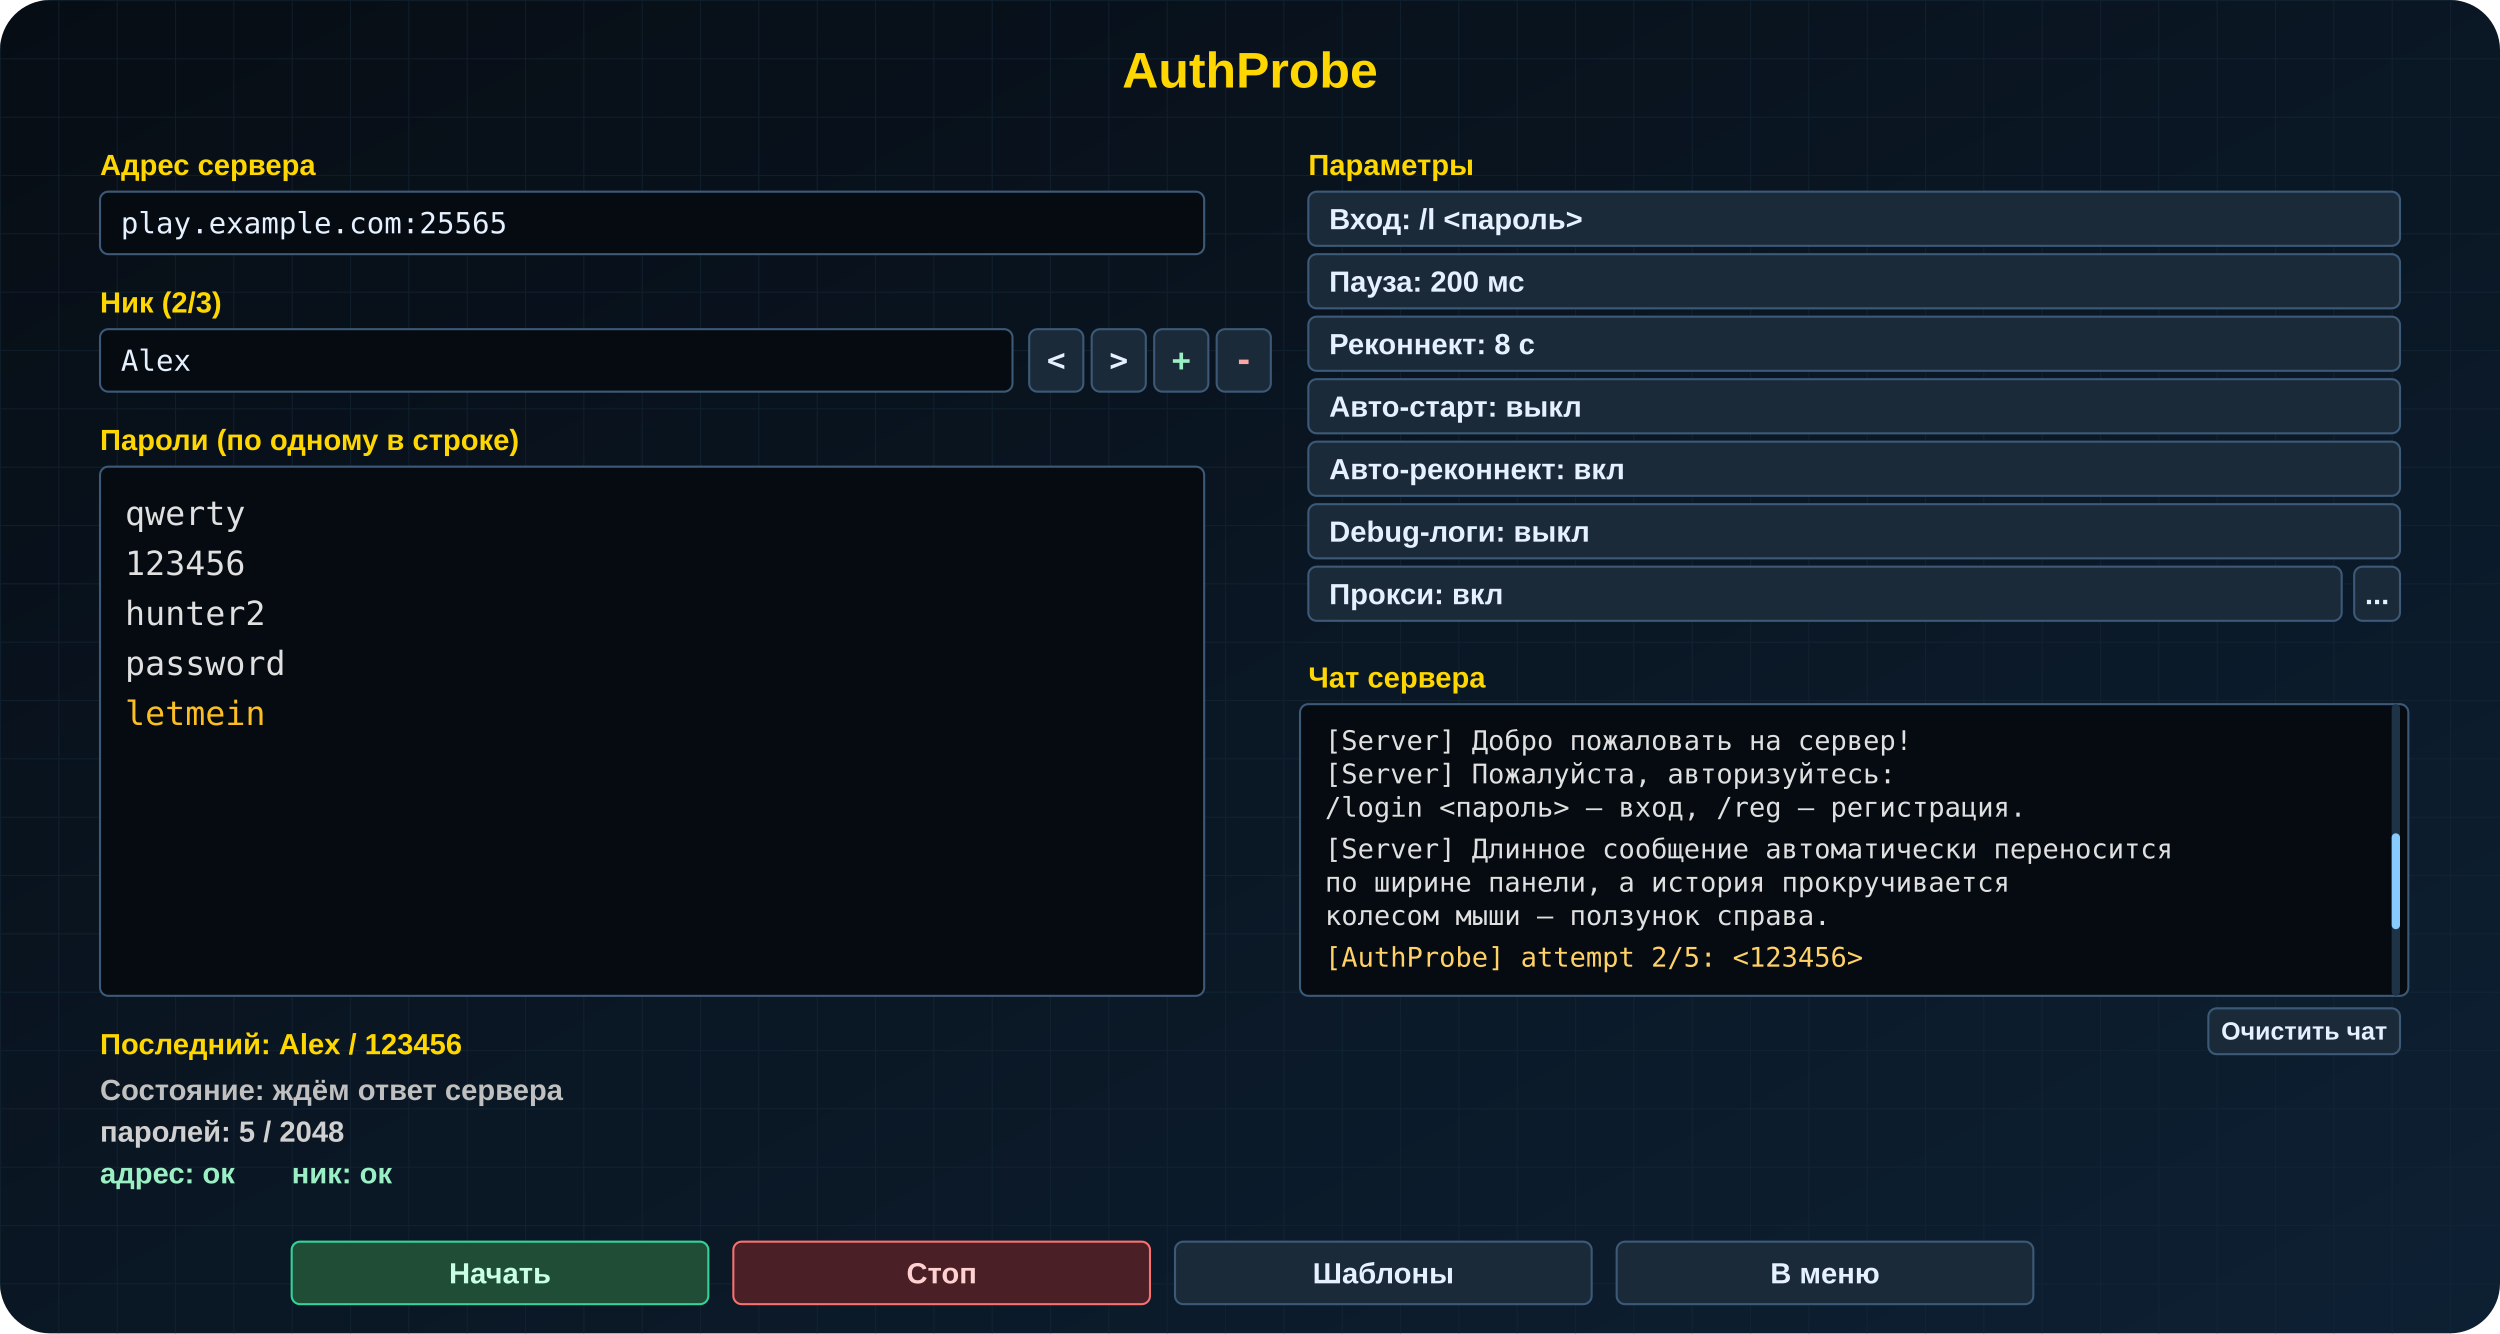
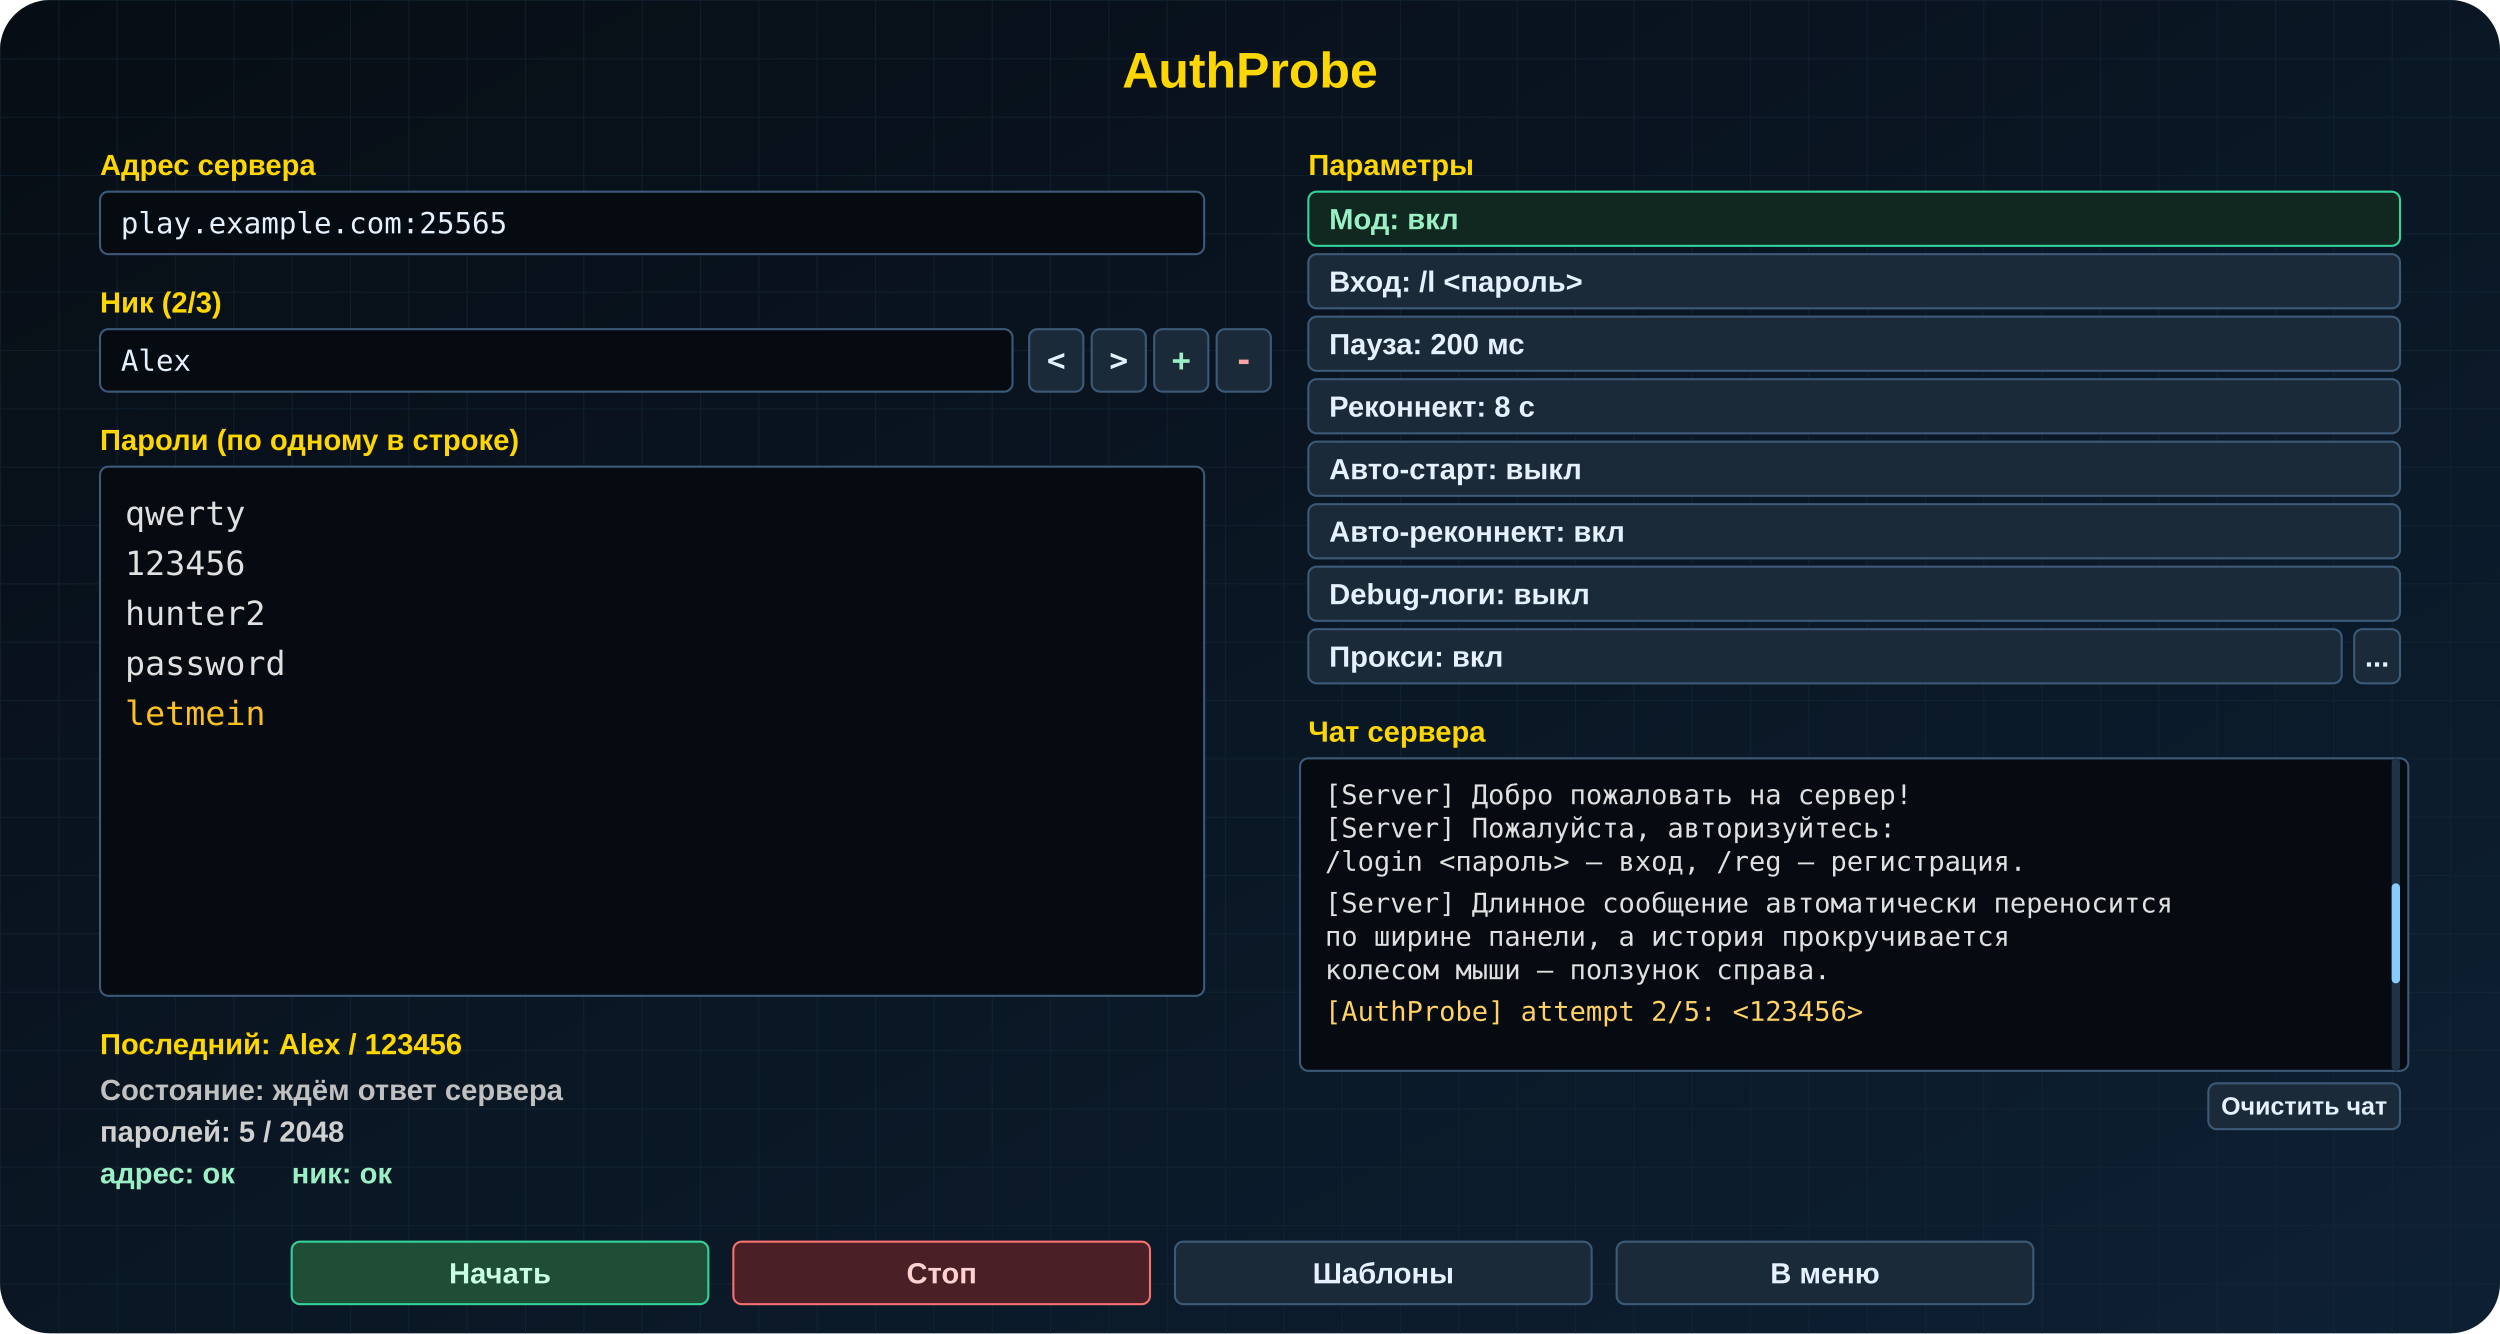
- <svg xmlns="http://www.w3.org/2000/svg" width="1200" height="640" viewBox="0 0 1200 640" role="img" aria-label="Схема интерфейса AuthProbe: профиль ника и пароли слева, параметры и чат сервера справа">
+ <svg xmlns="http://www.w3.org/2000/svg" width="1200" height="640" viewBox="0 0 1200 640" role="img" aria-label="Схема интерфейса AuthProbe с кнопкой Мод: вкл/выкл">
  <defs>
    <linearGradient id="bg" x1="0" y1="0" x2="1" y2="1">
      <stop offset="0" stop-color="#070d14" />
      <stop offset="1" stop-color="#0d2033" />
    </linearGradient>
    <pattern id="grid" width="28" height="28" patternUnits="userSpaceOnUse">
      <path d="M 28 0 L 0 0 0 28" fill="none" stroke="#142838" stroke-width="1" opacity="0.55" />
    </pattern>
  </defs>
  <rect width="1200" height="640" rx="24" fill="url(#bg)" />
  <rect width="1200" height="640" rx="24" fill="url(#grid)" />
  <text x="600" y="42" text-anchor="middle" font-family="Segoe UI, Arial, sans-serif" font-size="24" font-weight="700" fill="#ffd700">AuthProbe</text>
  <g font-family="Segoe UI, Arial, sans-serif" font-size="14" font-weight="600">
    <text x="48" y="84" fill="#ffd700">Адрес сервера</text>
    <rect x="48" y="92" width="530" height="30" rx="4" fill="#050b11" stroke="#3c5a78" />
    <text x="58" y="112" font-family="Consolas, monospace" font-weight="400" fill="#e6f1ff">play.example.com:25565</text>
    <text x="48" y="150" fill="#ffd700">Ник (2/3)</text>
    <rect x="48" y="158" width="438" height="30" rx="4" fill="#050b11" stroke="#3c5a78" />
    <text x="58" y="178" font-family="Consolas, monospace" font-weight="400" fill="#e6f1ff">Alex</text>
    <g font-family="Consolas, monospace" font-size="15">
      <rect x="494" y="158" width="26" height="30" rx="4" fill="#1b2a38" stroke="#3c5a78" />
      <text x="507" y="178" text-anchor="middle" fill="#e6f1ff">&lt;</text>
      <rect x="524" y="158" width="26" height="30" rx="4" fill="#1b2a38" stroke="#3c5a78" />
      <text x="537" y="178" text-anchor="middle" fill="#e6f1ff">&gt;</text>
      <rect x="554" y="158" width="26" height="30" rx="4" fill="#1b2a38" stroke="#3c5a78" />
      <text x="567" y="178" text-anchor="middle" fill="#9af0c4">+</text>
      <rect x="584" y="158" width="26" height="30" rx="4" fill="#1b2a38" stroke="#3c5a78" />
      <text x="597" y="178" text-anchor="middle" fill="#fca5a5">-</text>
    </g>
    <text x="48" y="216" fill="#ffd700">Пароли (по одному в строке)</text>
    <rect x="48" y="224" width="530" height="254" rx="4" fill="#050b11" stroke="#3c5a78" />
    <g font-family="Consolas, monospace" font-size="16" font-weight="400" fill="#e0e0e0">
      <text x="60" y="252">qwerty</text>
      <text x="60" y="276">123456</text>
      <text x="60" y="300">hunter2</text>
      <text x="60" y="324">password</text>
      <text x="60" y="348" fill="#fbbf24">letmein</text>
    </g>
    <text x="48" y="506" fill="#ffd700">Последний: Alex / 123456</text>
    <text x="48" y="528" fill="#c0c0c0">Состояние: ждём ответ сервера</text>
    <text x="48" y="548" fill="#d0d0d0">паролей: 5 / 2048</text>
    <text x="48" y="568" fill="#9af0c4">адрес: ок</text>
    <text x="140" y="568" fill="#9af0c4">ник: ок</text>
    <text x="628" y="84" fill="#ffd700">Параметры</text>
    <g font-family="Segoe UI, Arial, sans-serif" font-size="14" font-weight="600">
-       <rect x="628" y="92" width="524" height="26" rx="4" fill="#1b2a38" stroke="#3c5a78" />
-       <text x="638" y="110" fill="#e6f1ff">Вход: /l &lt;пароль&gt;</text>
+       <rect x="628" y="92" width="524" height="26" rx="4" fill="#10281f" stroke="#34d399" />
+       <text x="638" y="110" fill="#9af0c4">Мод: вкл</text>
      <rect x="628" y="122" width="524" height="26" rx="4" fill="#1b2a38" stroke="#3c5a78" />
-       <text x="638" y="140" fill="#e6f1ff">Пауза: 200 мс</text>
+       <text x="638" y="140" fill="#e6f1ff">Вход: /l &lt;пароль&gt;</text>
      <rect x="628" y="152" width="524" height="26" rx="4" fill="#1b2a38" stroke="#3c5a78" />
-       <text x="638" y="170" fill="#e6f1ff">Реконнект: 8 с</text>
+       <text x="638" y="170" fill="#e6f1ff">Пауза: 200 мс</text>
      <rect x="628" y="182" width="524" height="26" rx="4" fill="#1b2a38" stroke="#3c5a78" />
-       <text x="638" y="200" fill="#e6f1ff">Авто-старт: выкл</text>
+       <text x="638" y="200" fill="#e6f1ff">Реконнект: 8 с</text>
      <rect x="628" y="212" width="524" height="26" rx="4" fill="#1b2a38" stroke="#3c5a78" />
-       <text x="638" y="230" fill="#e6f1ff">Авто-реконнект: вкл</text>
+       <text x="638" y="230" fill="#e6f1ff">Авто-старт: выкл</text>
      <rect x="628" y="242" width="524" height="26" rx="4" fill="#1b2a38" stroke="#3c5a78" />
-       <text x="638" y="260" fill="#e6f1ff">Debug-логи: выкл</text>
-       <rect x="628" y="272" width="496" height="26" rx="4" fill="#1b2a38" stroke="#3c5a78" />
-       <text x="638" y="290" fill="#e6f1ff">Прокси: вкл</text>
-       <rect x="1130" y="272" width="22" height="26" rx="4" fill="#1b2a38" stroke="#3c5a78" />
-       <text x="1141" y="290" text-anchor="middle" fill="#e6f1ff">...</text>
+       <text x="638" y="260" fill="#e6f1ff">Авто-реконнект: вкл</text>
+       <rect x="628" y="272" width="524" height="26" rx="4" fill="#1b2a38" stroke="#3c5a78" />
+       <text x="638" y="290" fill="#e6f1ff">Debug-логи: выкл</text>
+       <rect x="628" y="302" width="496" height="26" rx="4" fill="#1b2a38" stroke="#3c5a78" />
+       <text x="638" y="320" fill="#e6f1ff">Прокси: вкл</text>
+       <rect x="1130" y="302" width="22" height="26" rx="4" fill="#1b2a38" stroke="#3c5a78" />
+       <text x="1141" y="320" text-anchor="middle" fill="#e6f1ff">...</text>
    </g>
-     <text x="628" y="330" fill="#ffd700">Чат сервера</text>
-     <rect x="624" y="338" width="532" height="140" rx="4" fill="#050b11" stroke="#3c5a78" />
+     <text x="628" y="356" fill="#ffd700">Чат сервера</text>
+     <rect x="624" y="364" width="532" height="150" rx="4" fill="#050b11" stroke="#3c5a78" />
    <g font-family="Consolas, monospace" font-size="13" font-weight="400">
-       <text x="636" y="360" fill="#e0e0e0">[Server] Добро пожаловать на сервер!</text>
-       <text x="636" y="376" fill="#e0e0e0">[Server] Пожалуйста, авторизуйтесь:</text>
-       <text x="636" y="392" fill="#e0e0e0">/login &lt;пароль&gt; — вход, /reg — регистрация.</text>
-       <text x="636" y="412" fill="#e0e0e0">[Server] Длинное сообщение автоматически переносится</text>
-       <text x="636" y="428" fill="#e0e0e0">по ширине панели, а история прокручивается</text>
-       <text x="636" y="444" fill="#e0e0e0">колесом мыши — ползунок справа.</text>
-       <text x="636" y="464" fill="#ffd166">[AuthProbe] attempt 2/5: &lt;123456&gt;</text>
+       <text x="636" y="386" fill="#e0e0e0">[Server] Добро пожаловать на сервер!</text>
+       <text x="636" y="402" fill="#e0e0e0">[Server] Пожалуйста, авторизуйтесь:</text>
+       <text x="636" y="418" fill="#e0e0e0">/login &lt;пароль&gt; — вход, /reg — регистрация.</text>
+       <text x="636" y="438" fill="#e0e0e0">[Server] Длинное сообщение автоматически переносится</text>
+       <text x="636" y="454" fill="#e0e0e0">по ширине панели, а история прокручивается</text>
+       <text x="636" y="470" fill="#e0e0e0">колесом мыши — ползунок справа.</text>
+       <text x="636" y="490" fill="#ffd166">[AuthProbe] attempt 2/5: &lt;123456&gt;</text>
    </g>
-     <rect x="1148" y="338" width="4" height="140" rx="2" fill="#1f3346" />
-     <rect x="1148" y="400" width="4" height="46" rx="2" fill="#88ccff" />
-     <rect x="1060" y="484" width="92" height="22" rx="4" fill="#1b2a38" stroke="#3c5a78" />
-     <text x="1106" y="499" text-anchor="middle" font-size="12" fill="#e6f1ff">Очистить чат</text>
+     <rect x="1148" y="364" width="4" height="150" rx="2" fill="#1f3346" />
+     <rect x="1148" y="424" width="4" height="48" rx="2" fill="#88ccff" />
+     <rect x="1060" y="520" width="92" height="22" rx="4" fill="#1b2a38" stroke="#3c5a78" />
+     <text x="1106" y="535" text-anchor="middle" font-size="12" fill="#e6f1ff">Очистить чат</text>
    <g font-family="Segoe UI, Arial, sans-serif" font-size="14" font-weight="600">
      <rect x="140" y="596" width="200" height="30" rx="4" fill="#1f4d36" stroke="#34d399" />
      <text x="240" y="616" text-anchor="middle" fill="#c9ffe2">Начать</text>
      <rect x="352" y="596" width="200" height="30" rx="4" fill="#4a1f25" stroke="#f87171" />
      <text x="452" y="616" text-anchor="middle" fill="#ffd1d1">Стоп</text>
      <rect x="564" y="596" width="200" height="30" rx="4" fill="#1b2a38" stroke="#3c5a78" />
      <text x="664" y="616" text-anchor="middle" fill="#e6f1ff">Шаблоны</text>
      <rect x="776" y="596" width="200" height="30" rx="4" fill="#1b2a38" stroke="#3c5a78" />
      <text x="876" y="616" text-anchor="middle" fill="#e6f1ff">В меню</text>
    </g>
  </g>
</svg>
